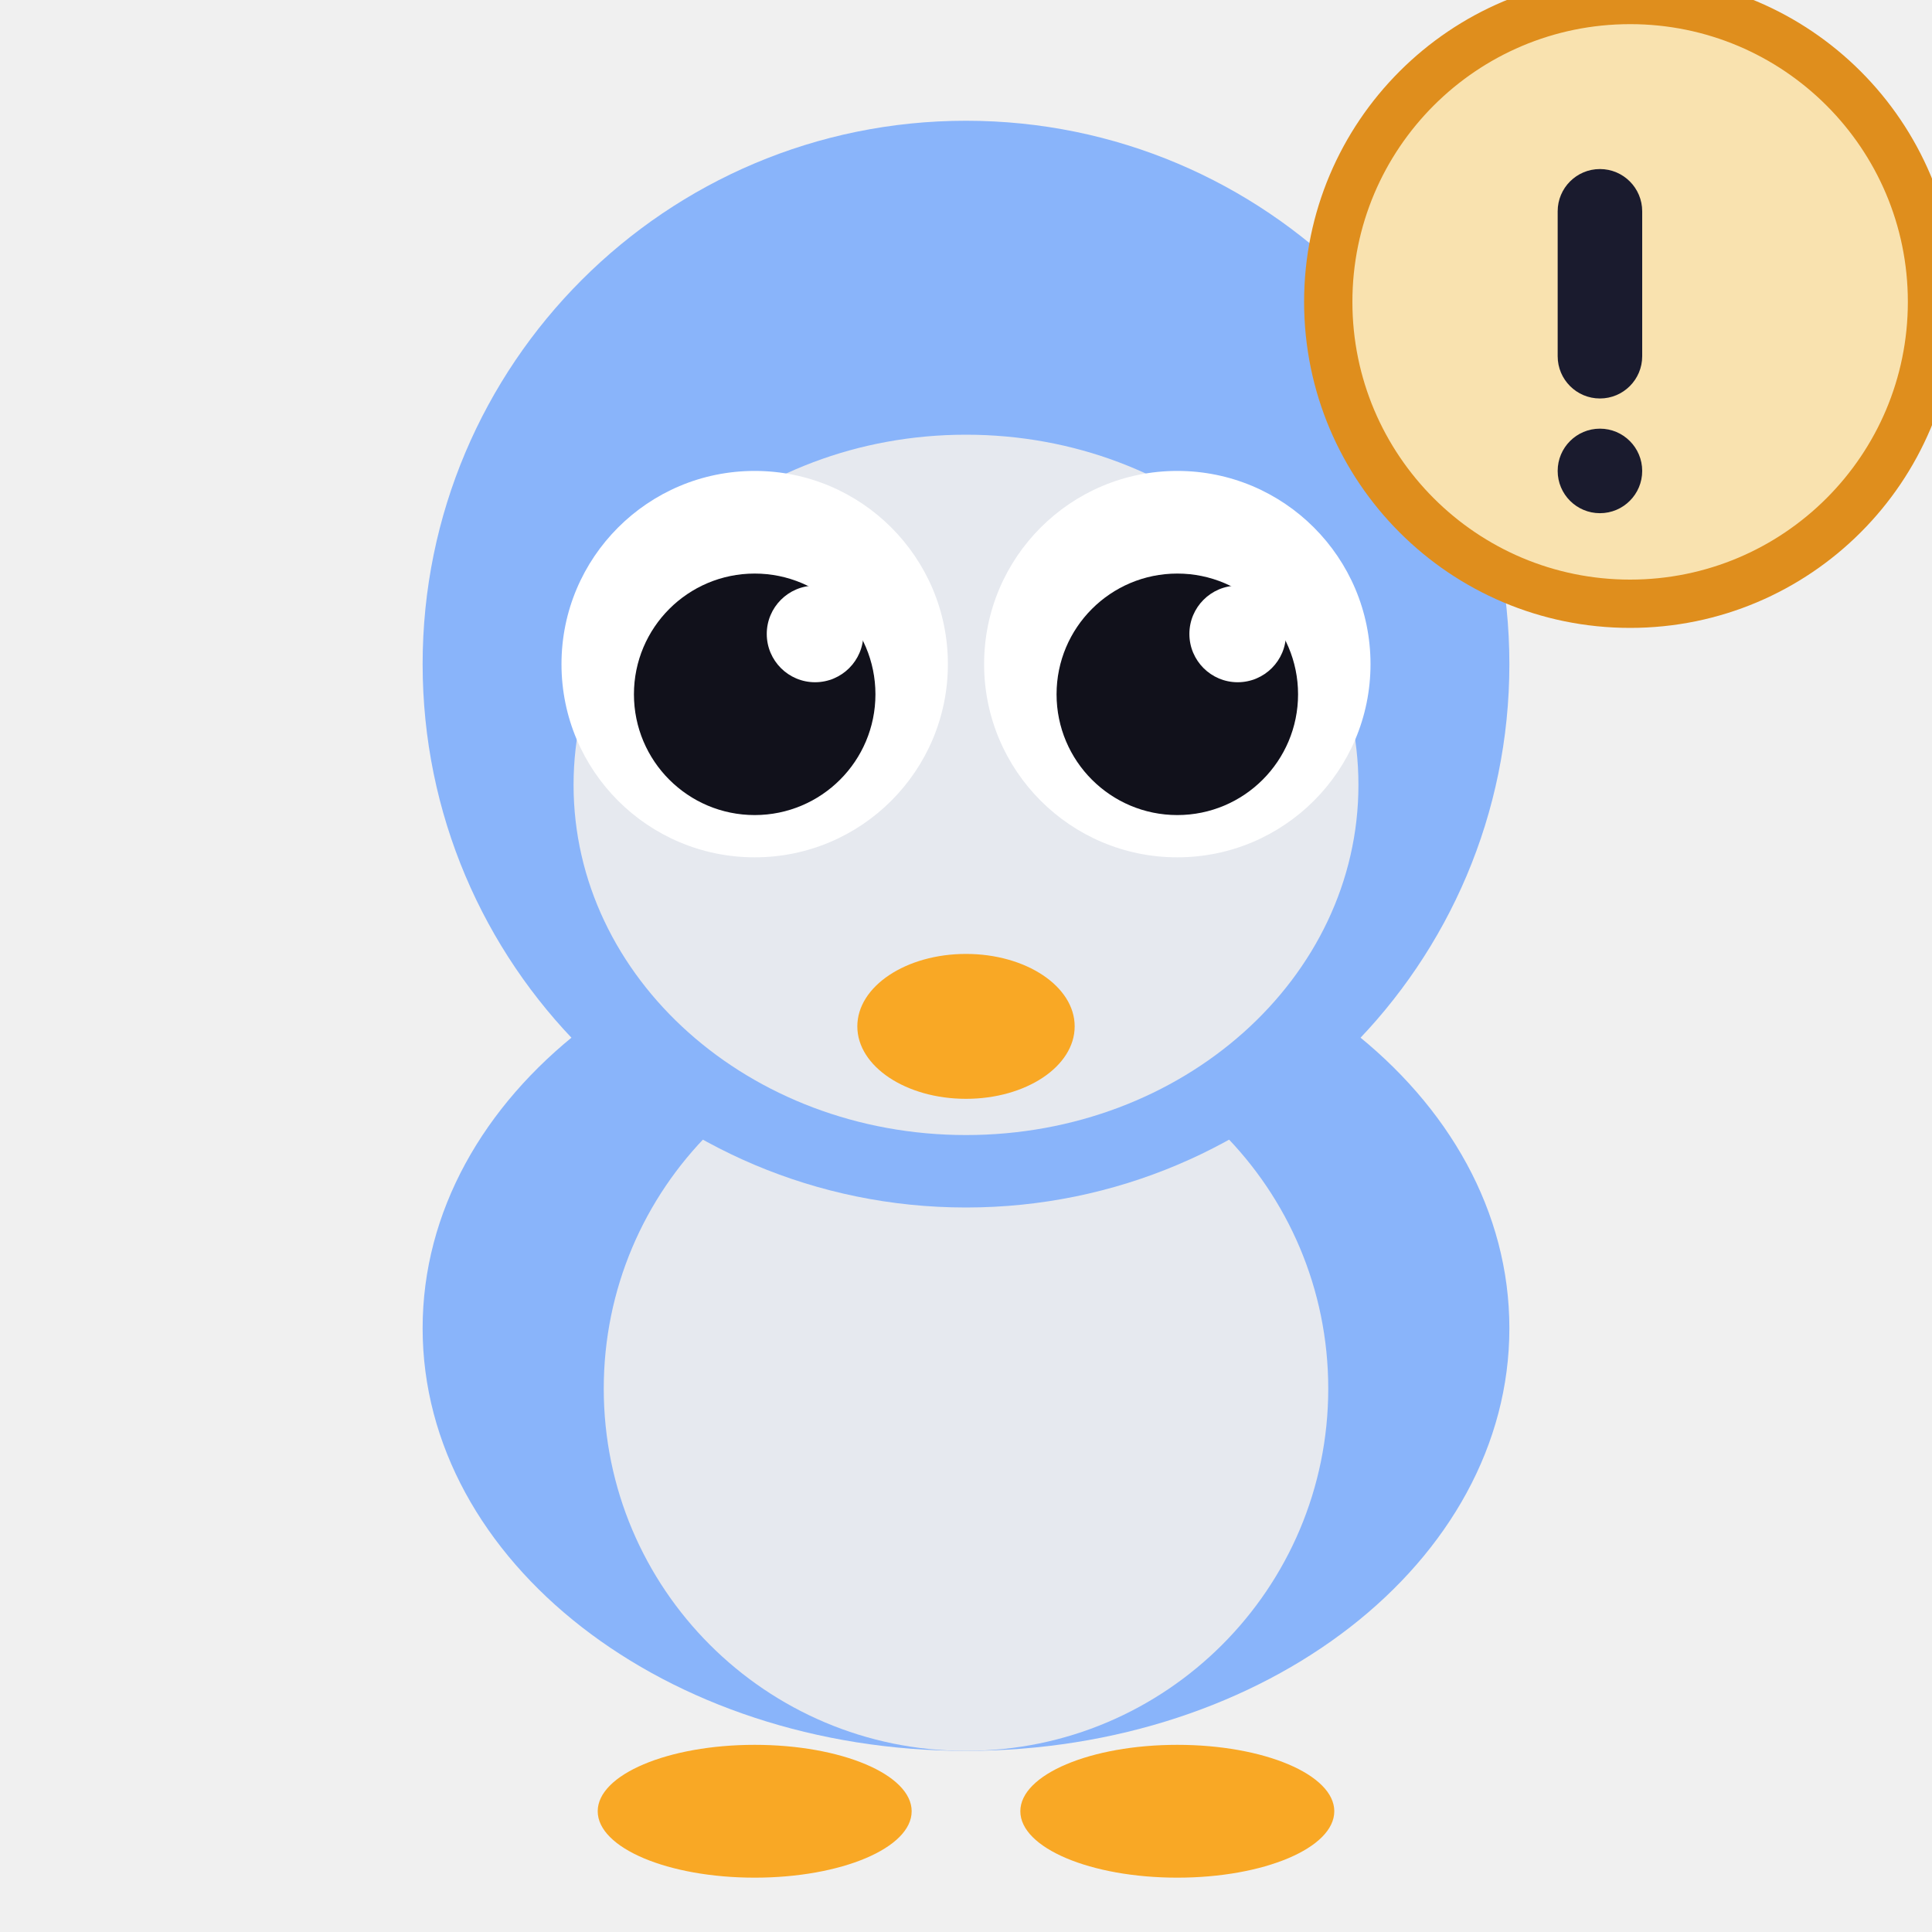
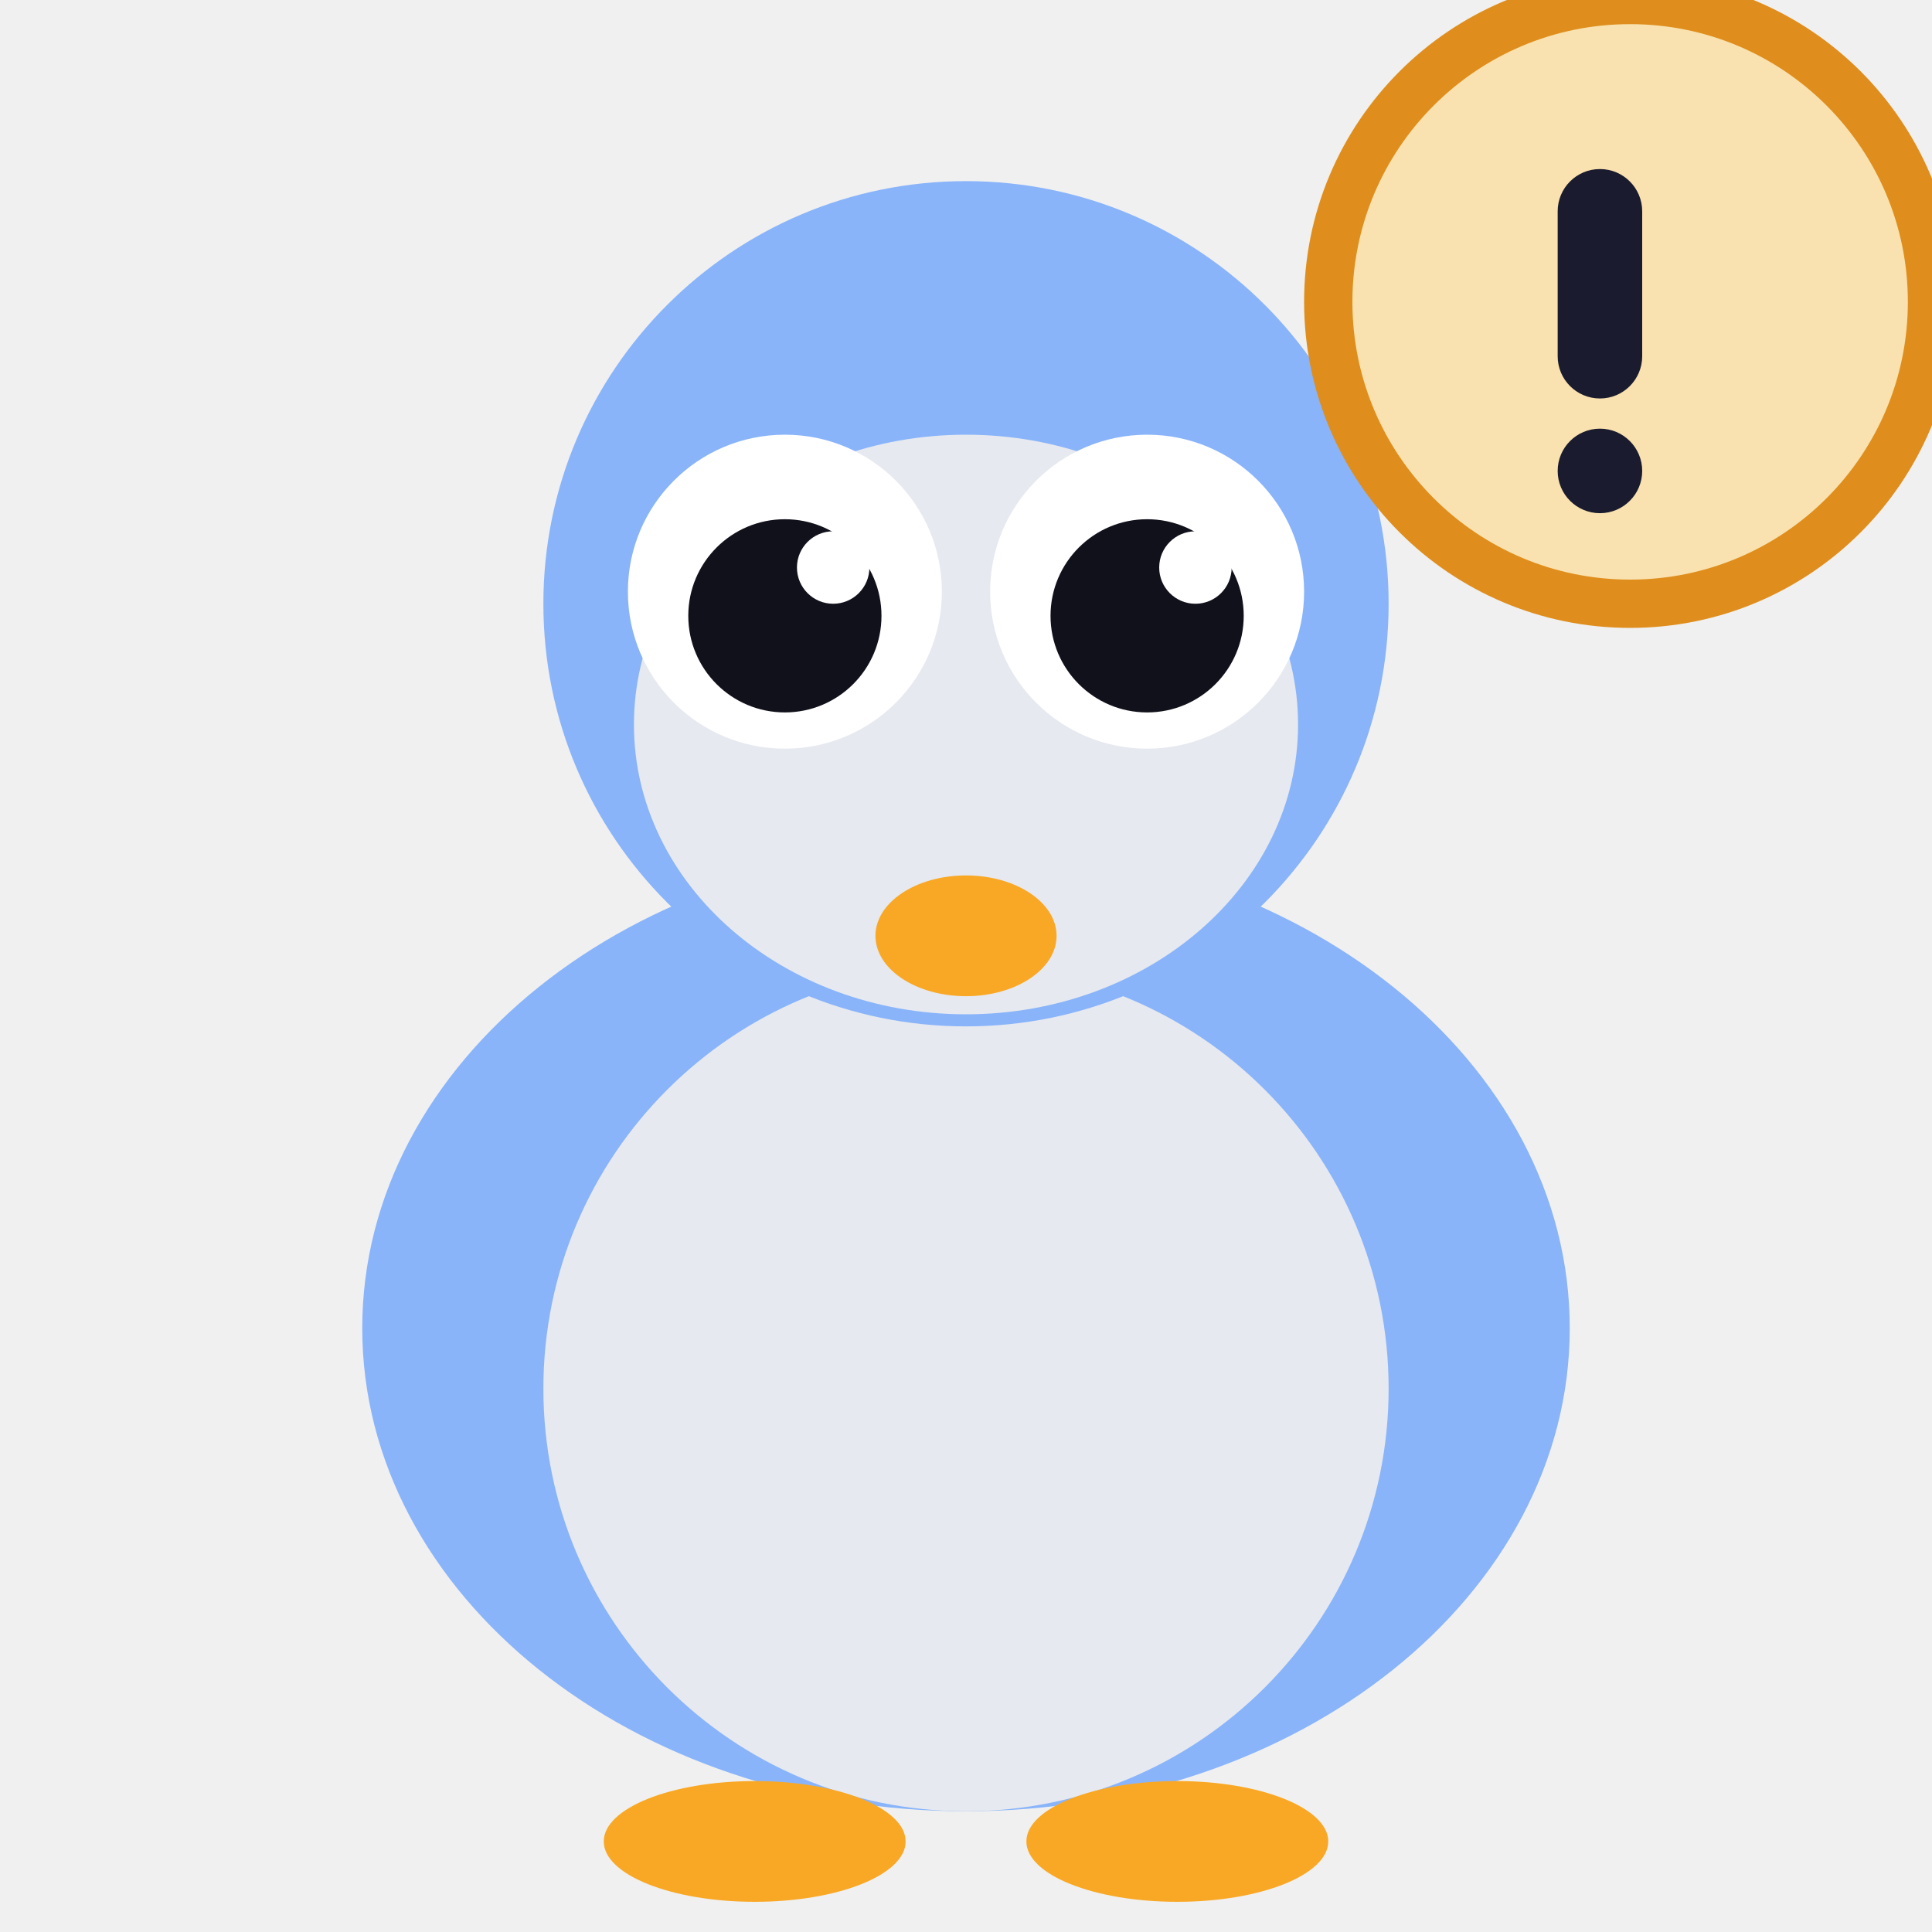
<svg xmlns="http://www.w3.org/2000/svg" viewBox="0 0 32 32">
-   <ellipse cx="16" cy="22" rx="9" ry="7" fill="#89b4fa" />
-   <ellipse cx="16" cy="23" rx="6" ry="6" fill="#e6e9ef" />
-   <circle cx="16" cy="11" r="9" fill="#89b4fa" />
-   <ellipse cx="16" cy="13" rx="6.5" ry="5.8" fill="#e6e9ef" />
-   <circle cx="12.5" cy="11" r="3.2" fill="white" />
-   <circle cx="19.5" cy="11" r="3.2" fill="white" />
-   <circle cx="12.5" cy="11.5" r="2" fill="#11111b" />
-   <circle cx="19.5" cy="11.5" r="2" fill="#11111b" />
-   <circle cx="13.5" cy="10.5" r="0.8" fill="white" />
-   <circle cx="20.5" cy="10.5" r="0.8" fill="white" />
-   <ellipse cx="16" cy="17" rx="1.8" ry="1.2" fill="#f9a825" />
-   <ellipse cx="12.5" cy="30" rx="2.6" ry="1.1" fill="#f9a825" />
-   <ellipse cx="19.5" cy="30" rx="2.6" ry="1.1" fill="#f9a825" />
+   <ellipse cx="16" cy="22" rx="10" ry="8" fill="#89b4fa" />
+   <ellipse cx="16" cy="23" rx="7" ry="7" fill="#e6e9ef" />
+   <circle cx="16" cy="10" r="7" fill="#89b4fa" />
+   <ellipse cx="16" cy="12" rx="5.5" ry="4.8" fill="#e6e9ef" />
+   <circle cx="13" cy="9.8" r="2.6" fill="white" />
+   <circle cx="19" cy="9.8" r="2.6" fill="white" />
+   <circle cx="13" cy="10.2" r="1.6" fill="#11111b" />
+   <circle cx="19" cy="10.2" r="1.6" fill="#11111b" />
+   <circle cx="13.8" cy="9.4" r="0.6" fill="white" />
+   <circle cx="19.8" cy="9.4" r="0.6" fill="white" />
+   <ellipse cx="16" cy="15.5" rx="1.5" ry="1" fill="#f9a825" />
+   <ellipse cx="12.5" cy="30.5" rx="2.5" ry="1" fill="#f9a825" />
+   <ellipse cx="19.5" cy="30.5" rx="2.5" ry="1" fill="#f9a825" />
  <circle cx="27" cy="5" r="5" fill="#f9e2af" stroke="#df8e1d" stroke-width="0.8" />
  <rect x="25.8" y="2.8" width="1.4" height="3.8" rx="0.7" fill="#1a1b2e" />
  <circle cx="26.5" cy="7.8" r="0.7" fill="#1a1b2e" />
</svg>
